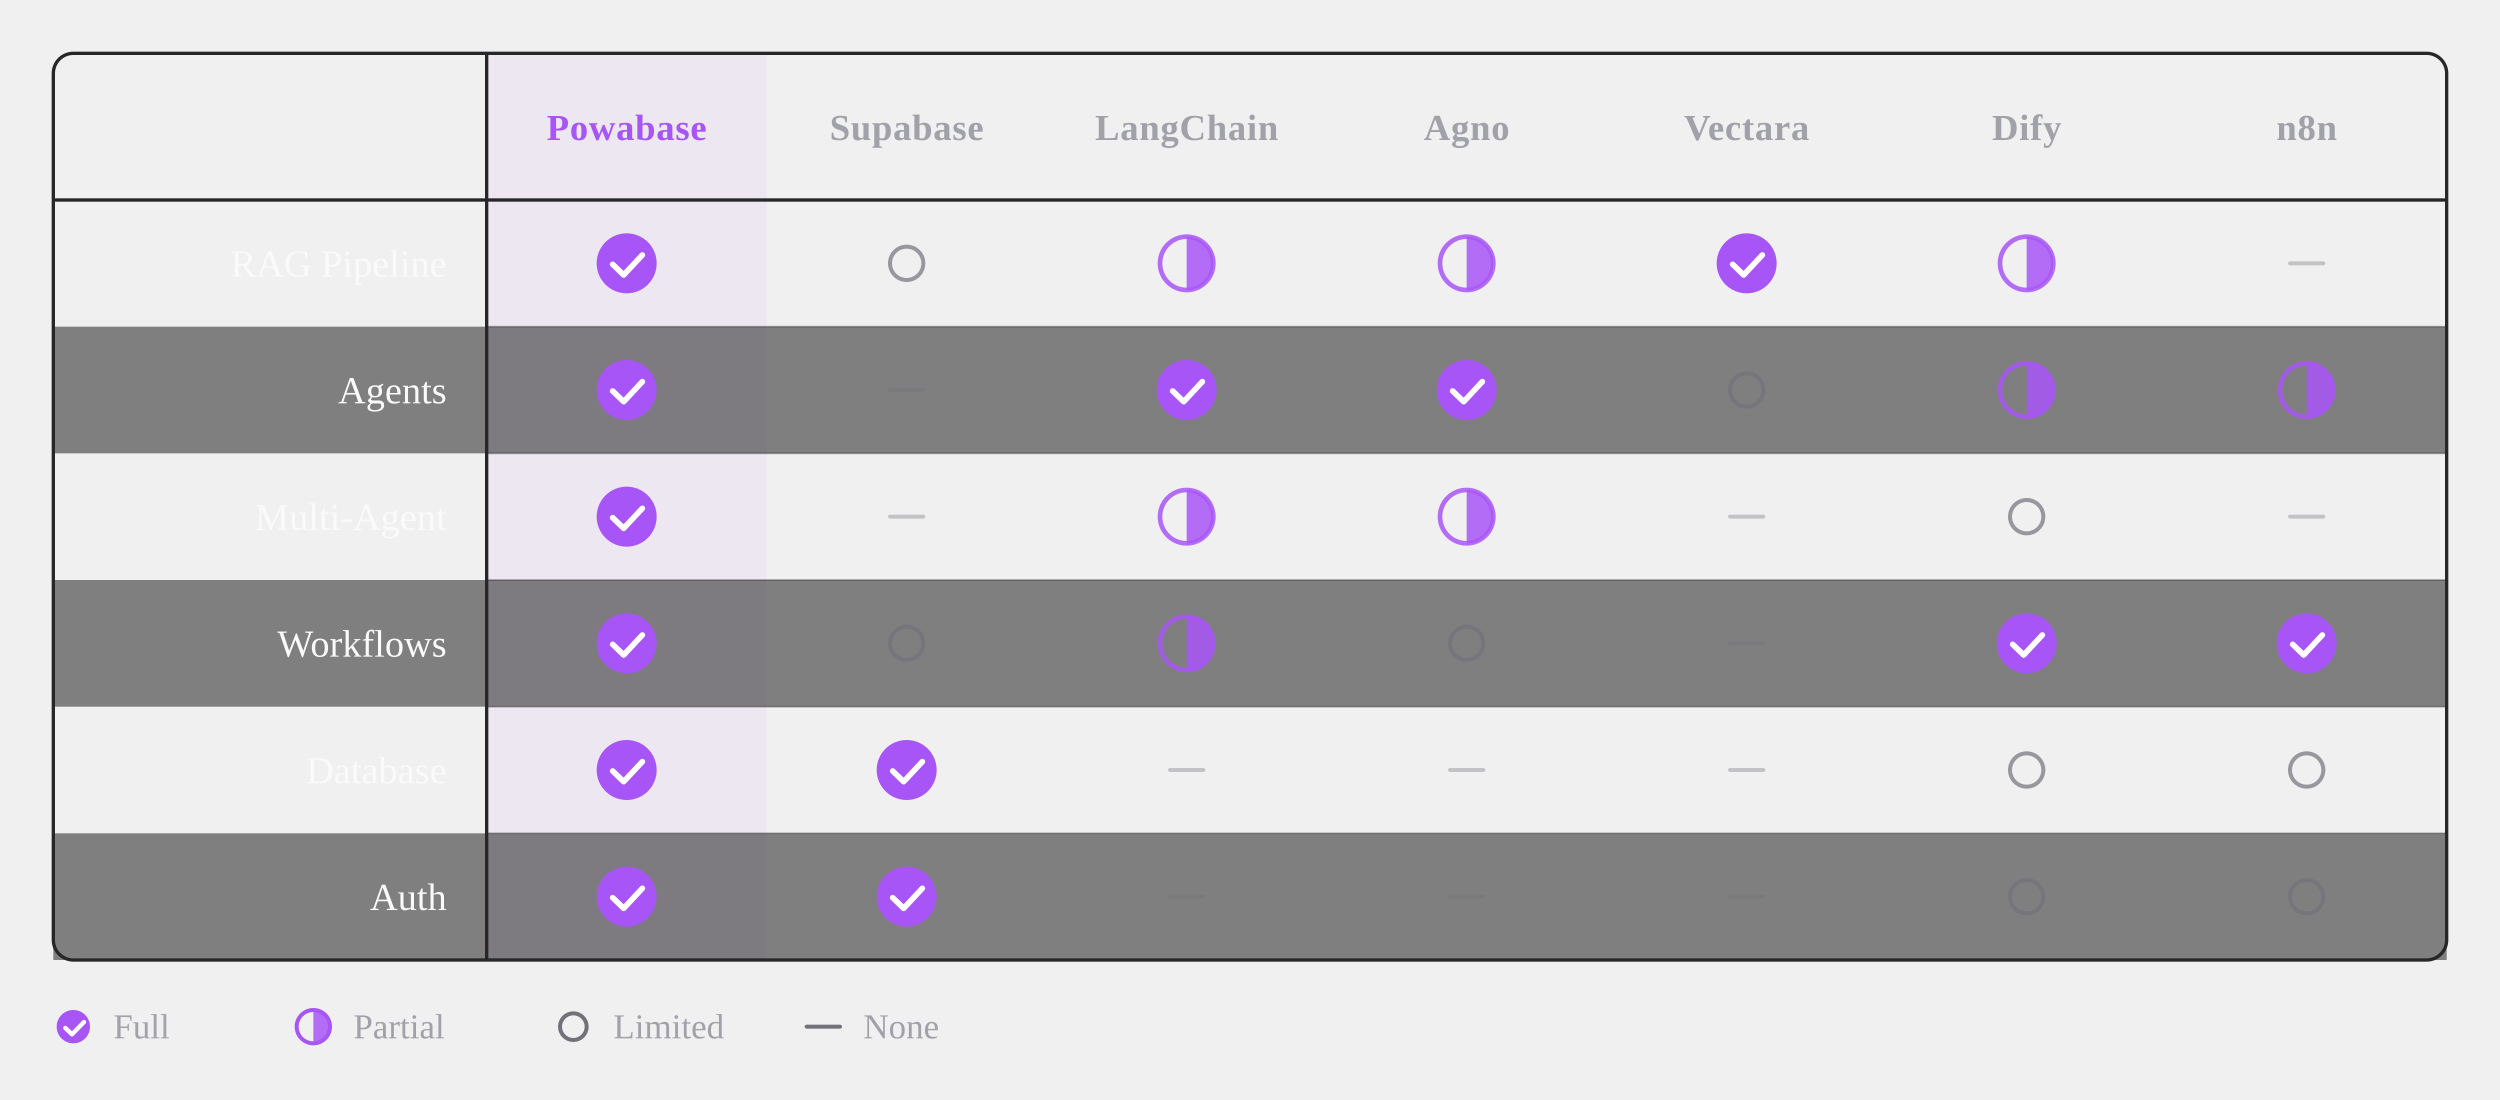
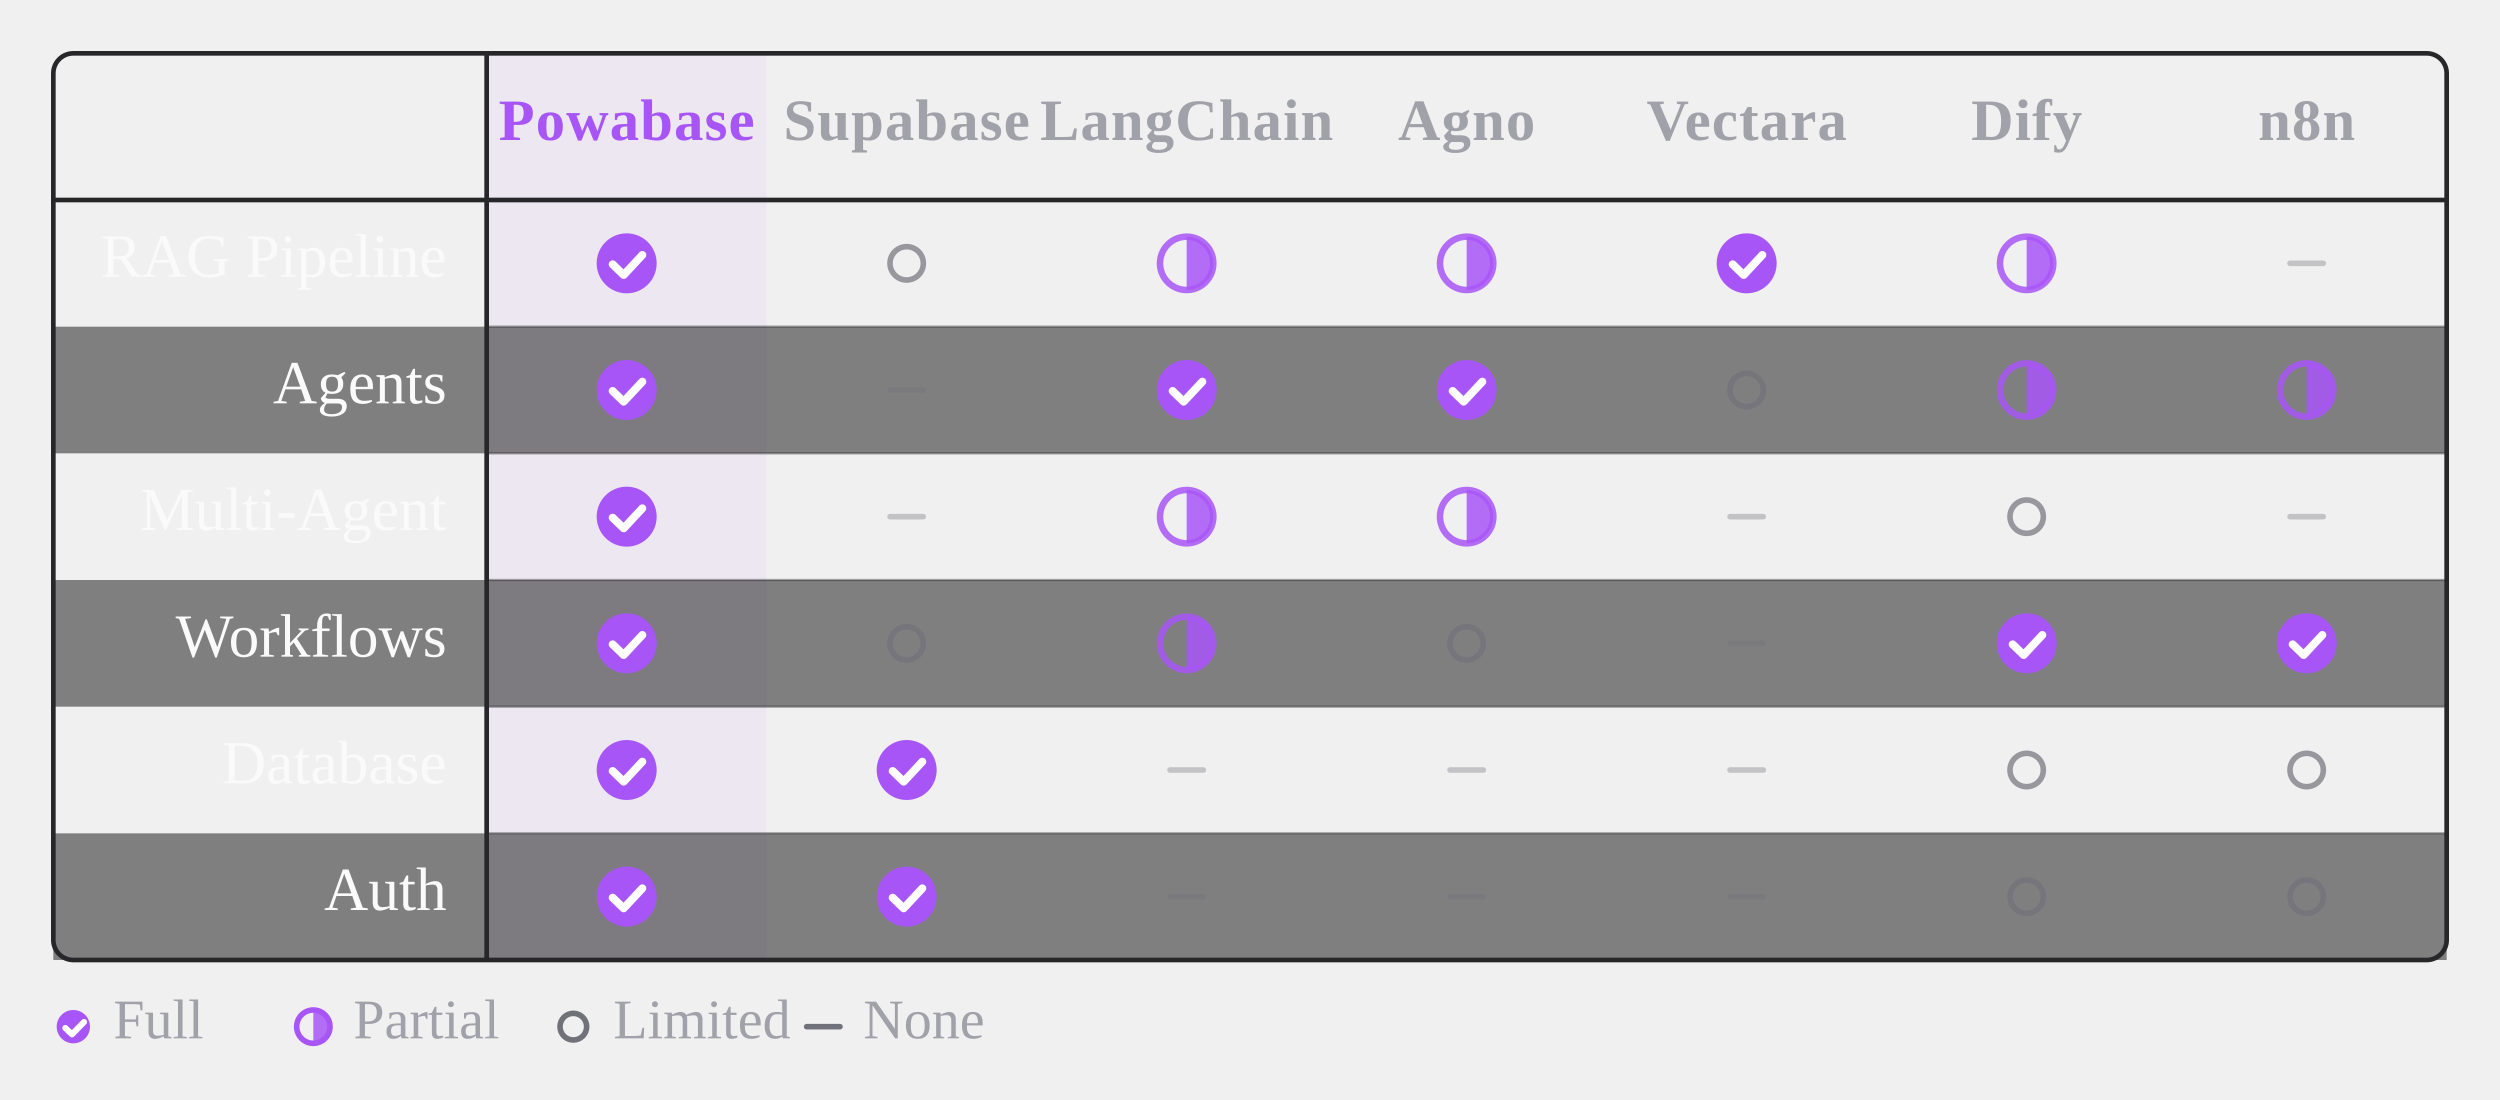
<svg xmlns="http://www.w3.org/2000/svg" viewBox="0 0 750 330" width="750" height="330" role="img" aria-label="Feature coverage table comparing Powabase with Supabase, LangChain, Agno, Vectara, Dify, and n8n">
  <rect x="146" y="16" width="84" height="272" fill="#A855F7" fill-opacity="0.06" />
  <rect x="16" y="98" width="718" height="38" fill="#0E0E10" fill-opacity="0.5" />
  <rect x="16" y="174" width="718" height="38" fill="#0E0E10" fill-opacity="0.5" />
  <rect x="16" y="250" width="718" height="38" fill="#0E0E10" fill-opacity="0.5" />
-   <text x="188" y="42" text-anchor="middle" fill="#A855F7" font-size="11" font-weight="700" letter-spacing="0.02em">Powabase</text>
-   <text x="272" y="42" text-anchor="middle" fill="#A1A1AA" font-size="11" font-weight="600" letter-spacing="0.02em">Supabase</text>
-   <text x="356" y="42" text-anchor="middle" fill="#A1A1AA" font-size="11" font-weight="600" letter-spacing="0.02em">LangChain</text>
-   <text x="440" y="42" text-anchor="middle" fill="#A1A1AA" font-size="11" font-weight="600" letter-spacing="0.02em">Agno</text>
-   <text x="524" y="42" text-anchor="middle" fill="#A1A1AA" font-size="11" font-weight="600" letter-spacing="0.02em">Vectara</text>
-   <text x="608" y="42" text-anchor="middle" fill="#A1A1AA" font-size="11" font-weight="600" letter-spacing="0.02em">Dify</text>
-   <text x="692" y="42" text-anchor="middle" fill="#A1A1AA" font-size="11" font-weight="600" letter-spacing="0.02em">n8n</text>
-   <line x1="16" y1="60" x2="734" y2="60" stroke="#27272A" stroke-width="1" />
-   <line x1="146" y1="16" x2="146" y2="288" stroke="#27272A" stroke-width="1" />
-   <text x="134" y="83" text-anchor="end" fill="#FAFAFA" font-size="11.5" font-weight="500">RAG Pipeline</text>
-   <text x="134" y="121" text-anchor="end" fill="#FAFAFA" font-size="11.5" font-weight="500">Agents</text>
-   <text x="134" y="159" text-anchor="end" fill="#FAFAFA" font-size="11.5" font-weight="500">Multi-Agent</text>
-   <text x="134" y="197" text-anchor="end" fill="#FAFAFA" font-size="11.5" font-weight="500">Workflows</text>
-   <text x="134" y="235" text-anchor="end" fill="#FAFAFA" font-size="11.5" font-weight="500">Database</text>
-   <text x="134" y="273" text-anchor="end" fill="#FAFAFA" font-size="11.5" font-weight="500">Auth</text>
-   <line x1="146" y1="98" x2="734" y2="98" stroke="#27272A" stroke-opacity="0.4" stroke-width="0.5" />
-   <line x1="146" y1="136" x2="734" y2="136" stroke="#27272A" stroke-opacity="0.4" stroke-width="0.5" />
-   <line x1="146" y1="174" x2="734" y2="174" stroke="#27272A" stroke-opacity="0.4" stroke-width="0.5" />
-   <line x1="146" y1="212" x2="734" y2="212" stroke="#27272A" stroke-opacity="0.4" stroke-width="0.5" />
-   <line x1="146" y1="250" x2="734" y2="250" stroke="#27272A" stroke-opacity="0.4" stroke-width="0.5" />
+   <text x="188" y="42" text-anchor="middle" fill="#A855F7" font-size="17.6" font-weight="700" letter-spacing="0.02em">Powabase</text>
+   <text x="272" y="42" text-anchor="middle" fill="#A1A1AA" font-size="17.6" font-weight="600" letter-spacing="0.02em">Supabase</text>
+   <text x="356" y="42" text-anchor="middle" fill="#A1A1AA" font-size="17.6" font-weight="600" letter-spacing="0.02em">LangChain</text>
+   <text x="440" y="42" text-anchor="middle" fill="#A1A1AA" font-size="17.6" font-weight="600" letter-spacing="0.02em">Agno</text>
+   <text x="524" y="42" text-anchor="middle" fill="#A1A1AA" font-size="17.6" font-weight="600" letter-spacing="0.02em">Vectara</text>
+   <text x="608" y="42" text-anchor="middle" fill="#A1A1AA" font-size="17.6" font-weight="600" letter-spacing="0.02em">Dify</text>
+   <text x="692" y="42" text-anchor="middle" fill="#A1A1AA" font-size="17.6" font-weight="600" letter-spacing="0.02em">n8n</text>
+   <line x1="16" y1="60" x2="734" y2="60" stroke="#27272A" stroke-width="1.4" />
+   <line x1="146" y1="16" x2="146" y2="288" stroke="#27272A" stroke-width="1.4" />
+   <text x="134" y="83" text-anchor="end" fill="#FAFAFA" font-size="18.4" font-weight="500">RAG Pipeline</text>
+   <text x="134" y="121" text-anchor="end" fill="#FAFAFA" font-size="18.4" font-weight="500">Agents</text>
+   <text x="134" y="159" text-anchor="end" fill="#FAFAFA" font-size="18.4" font-weight="500">Multi-Agent</text>
+   <text x="134" y="197" text-anchor="end" fill="#FAFAFA" font-size="18.4" font-weight="500">Workflows</text>
+   <text x="134" y="235" text-anchor="end" fill="#FAFAFA" font-size="18.4" font-weight="500">Database</text>
+   <text x="134" y="273" text-anchor="end" fill="#FAFAFA" font-size="18.4" font-weight="500">Auth</text>
+   <line x1="146" y1="98" x2="734" y2="98" stroke="#27272A" stroke-opacity="0.4" stroke-width="0.7" />
+   <line x1="146" y1="136" x2="734" y2="136" stroke="#27272A" stroke-opacity="0.4" stroke-width="0.7" />
+   <line x1="146" y1="174" x2="734" y2="174" stroke="#27272A" stroke-opacity="0.4" stroke-width="0.7" />
+   <line x1="146" y1="212" x2="734" y2="212" stroke="#27272A" stroke-opacity="0.4" stroke-width="0.7" />
+   <line x1="146" y1="250" x2="734" y2="250" stroke="#27272A" stroke-opacity="0.4" stroke-width="0.7" />
  <circle cx="188" cy="79" r="9" fill="#A855F7" />
-   <path d="M183.8,79.3 l3.3,3.2 l5.6,-6" fill="none" stroke="white" stroke-width="1.7" stroke-linecap="round" stroke-linejoin="round" />
-   <circle cx="272" cy="79" r="5" fill="none" stroke="#71717A" stroke-width="1.2" stroke-opacity="0.7" />
-   <circle cx="356" cy="79" r="8" fill="none" stroke="#A855F7" stroke-width="1.4" stroke-opacity="0.85" />
+   <path d="M183.8,79.3 l3.3,3.2 l5.6,-6" fill="none" stroke="white" stroke-width="2.38" stroke-linecap="round" stroke-linejoin="round" />
+   <circle cx="272" cy="79" r="5" fill="none" stroke="#71717A" stroke-width="1.68" stroke-opacity="0.7" />
+   <circle cx="356" cy="79" r="8" fill="none" stroke="#A855F7" stroke-width="1.96" stroke-opacity="0.85" />
  <path d="M356,71 a8,8 0 0 1 0,16 z" fill="#A855F7" fill-opacity="0.85" />
-   <circle cx="440" cy="79" r="8" fill="none" stroke="#A855F7" stroke-width="1.4" stroke-opacity="0.85" />
+   <circle cx="440" cy="79" r="8" fill="none" stroke="#A855F7" stroke-width="1.96" stroke-opacity="0.85" />
  <path d="M440,71 a8,8 0 0 1 0,16 z" fill="#A855F7" fill-opacity="0.85" />
  <circle cx="524" cy="79" r="9" fill="#A855F7" />
-   <path d="M519.8,79.3 l3.3,3.2 l5.6,-6" fill="none" stroke="white" stroke-width="1.7" stroke-linecap="round" stroke-linejoin="round" />
-   <circle cx="608" cy="79" r="8" fill="none" stroke="#A855F7" stroke-width="1.4" stroke-opacity="0.85" />
+   <path d="M519.8,79.3 l3.3,3.2 l5.6,-6" fill="none" stroke="white" stroke-width="2.38" stroke-linecap="round" stroke-linejoin="round" />
+   <circle cx="608" cy="79" r="8" fill="none" stroke="#A855F7" stroke-width="1.96" stroke-opacity="0.85" />
  <path d="M608,71 a8,8 0 0 1 0,16 z" fill="#A855F7" fill-opacity="0.85" />
-   <line x1="687" y1="79" x2="697" y2="79" stroke="#71717A" stroke-opacity="0.35" stroke-width="1.2" stroke-linecap="round" />
+   <line x1="687" y1="79" x2="697" y2="79" stroke="#71717A" stroke-opacity="0.35" stroke-width="1.68" stroke-linecap="round" />
  <circle cx="188" cy="117" r="9" fill="#A855F7" />
-   <path d="M183.8,117.3 l3.3,3.2 l5.6,-6" fill="none" stroke="white" stroke-width="1.7" stroke-linecap="round" stroke-linejoin="round" />
-   <line x1="267" y1="117" x2="277" y2="117" stroke="#71717A" stroke-opacity="0.35" stroke-width="1.2" stroke-linecap="round" />
+   <path d="M183.8,117.3 l3.3,3.2 l5.6,-6" fill="none" stroke="white" stroke-width="2.38" stroke-linecap="round" stroke-linejoin="round" />
+   <line x1="267" y1="117" x2="277" y2="117" stroke="#71717A" stroke-opacity="0.35" stroke-width="1.68" stroke-linecap="round" />
  <circle cx="356" cy="117" r="9" fill="#A855F7" />
-   <path d="M351.8,117.3 l3.3,3.2 l5.6,-6" fill="none" stroke="white" stroke-width="1.7" stroke-linecap="round" stroke-linejoin="round" />
+   <path d="M351.8,117.3 l3.3,3.2 l5.6,-6" fill="none" stroke="white" stroke-width="2.38" stroke-linecap="round" stroke-linejoin="round" />
  <circle cx="440" cy="117" r="9" fill="#A855F7" />
-   <path d="M435.8,117.3 l3.3,3.2 l5.6,-6" fill="none" stroke="white" stroke-width="1.7" stroke-linecap="round" stroke-linejoin="round" />
-   <circle cx="524" cy="117" r="5" fill="none" stroke="#71717A" stroke-width="1.2" stroke-opacity="0.7" />
-   <circle cx="608" cy="117" r="8" fill="none" stroke="#A855F7" stroke-width="1.4" stroke-opacity="0.85" />
+   <path d="M435.8,117.3 l3.3,3.2 l5.6,-6" fill="none" stroke="white" stroke-width="2.38" stroke-linecap="round" stroke-linejoin="round" />
+   <circle cx="524" cy="117" r="5" fill="none" stroke="#71717A" stroke-width="1.68" stroke-opacity="0.7" />
+   <circle cx="608" cy="117" r="8" fill="none" stroke="#A855F7" stroke-width="1.96" stroke-opacity="0.85" />
  <path d="M608,109 a8,8 0 0 1 0,16 z" fill="#A855F7" fill-opacity="0.85" />
-   <circle cx="692" cy="117" r="8" fill="none" stroke="#A855F7" stroke-width="1.4" stroke-opacity="0.85" />
+   <circle cx="692" cy="117" r="8" fill="none" stroke="#A855F7" stroke-width="1.96" stroke-opacity="0.85" />
  <path d="M692,109 a8,8 0 0 1 0,16 z" fill="#A855F7" fill-opacity="0.85" />
  <circle cx="188" cy="155" r="9" fill="#A855F7" />
-   <path d="M183.8,155.3 l3.3,3.2 l5.6,-6" fill="none" stroke="white" stroke-width="1.7" stroke-linecap="round" stroke-linejoin="round" />
-   <line x1="267" y1="155" x2="277" y2="155" stroke="#71717A" stroke-opacity="0.35" stroke-width="1.2" stroke-linecap="round" />
-   <circle cx="356" cy="155" r="8" fill="none" stroke="#A855F7" stroke-width="1.4" stroke-opacity="0.85" />
+   <path d="M183.8,155.3 l3.3,3.2 l5.6,-6" fill="none" stroke="white" stroke-width="2.38" stroke-linecap="round" stroke-linejoin="round" />
+   <line x1="267" y1="155" x2="277" y2="155" stroke="#71717A" stroke-opacity="0.35" stroke-width="1.68" stroke-linecap="round" />
+   <circle cx="356" cy="155" r="8" fill="none" stroke="#A855F7" stroke-width="1.96" stroke-opacity="0.85" />
  <path d="M356,147 a8,8 0 0 1 0,16 z" fill="#A855F7" fill-opacity="0.85" />
-   <circle cx="440" cy="155" r="8" fill="none" stroke="#A855F7" stroke-width="1.4" stroke-opacity="0.85" />
+   <circle cx="440" cy="155" r="8" fill="none" stroke="#A855F7" stroke-width="1.96" stroke-opacity="0.85" />
  <path d="M440,147 a8,8 0 0 1 0,16 z" fill="#A855F7" fill-opacity="0.85" />
-   <line x1="519" y1="155" x2="529" y2="155" stroke="#71717A" stroke-opacity="0.35" stroke-width="1.2" stroke-linecap="round" />
-   <circle cx="608" cy="155" r="5" fill="none" stroke="#71717A" stroke-width="1.2" stroke-opacity="0.7" />
-   <line x1="687" y1="155" x2="697" y2="155" stroke="#71717A" stroke-opacity="0.35" stroke-width="1.2" stroke-linecap="round" />
+   <line x1="519" y1="155" x2="529" y2="155" stroke="#71717A" stroke-opacity="0.35" stroke-width="1.68" stroke-linecap="round" />
+   <circle cx="608" cy="155" r="5" fill="none" stroke="#71717A" stroke-width="1.68" stroke-opacity="0.7" />
+   <line x1="687" y1="155" x2="697" y2="155" stroke="#71717A" stroke-opacity="0.35" stroke-width="1.68" stroke-linecap="round" />
  <circle cx="188" cy="193" r="9" fill="#A855F7" />
-   <path d="M183.8,193.3 l3.3,3.2 l5.6,-6" fill="none" stroke="white" stroke-width="1.7" stroke-linecap="round" stroke-linejoin="round" />
-   <circle cx="272" cy="193" r="5" fill="none" stroke="#71717A" stroke-width="1.2" stroke-opacity="0.7" />
-   <circle cx="356" cy="193" r="8" fill="none" stroke="#A855F7" stroke-width="1.4" stroke-opacity="0.85" />
+   <path d="M183.8,193.3 l3.3,3.2 l5.6,-6" fill="none" stroke="white" stroke-width="2.38" stroke-linecap="round" stroke-linejoin="round" />
+   <circle cx="272" cy="193" r="5" fill="none" stroke="#71717A" stroke-width="1.68" stroke-opacity="0.7" />
+   <circle cx="356" cy="193" r="8" fill="none" stroke="#A855F7" stroke-width="1.96" stroke-opacity="0.85" />
  <path d="M356,185 a8,8 0 0 1 0,16 z" fill="#A855F7" fill-opacity="0.85" />
-   <circle cx="440" cy="193" r="5" fill="none" stroke="#71717A" stroke-width="1.2" stroke-opacity="0.7" />
-   <line x1="519" y1="193" x2="529" y2="193" stroke="#71717A" stroke-opacity="0.35" stroke-width="1.2" stroke-linecap="round" />
+   <circle cx="440" cy="193" r="5" fill="none" stroke="#71717A" stroke-width="1.68" stroke-opacity="0.7" />
+   <line x1="519" y1="193" x2="529" y2="193" stroke="#71717A" stroke-opacity="0.35" stroke-width="1.68" stroke-linecap="round" />
  <circle cx="608" cy="193" r="9" fill="#A855F7" />
-   <path d="M603.8,193.3 l3.3,3.2 l5.6,-6" fill="none" stroke="white" stroke-width="1.7" stroke-linecap="round" stroke-linejoin="round" />
+   <path d="M603.8,193.3 l3.3,3.2 l5.6,-6" fill="none" stroke="white" stroke-width="2.38" stroke-linecap="round" stroke-linejoin="round" />
  <circle cx="692" cy="193" r="9" fill="#A855F7" />
-   <path d="M687.8,193.3 l3.3,3.2 l5.6,-6" fill="none" stroke="white" stroke-width="1.7" stroke-linecap="round" stroke-linejoin="round" />
+   <path d="M687.8,193.3 l3.3,3.2 l5.6,-6" fill="none" stroke="white" stroke-width="2.38" stroke-linecap="round" stroke-linejoin="round" />
  <circle cx="188" cy="231" r="9" fill="#A855F7" />
-   <path d="M183.8,231.3 l3.3,3.2 l5.6,-6" fill="none" stroke="white" stroke-width="1.7" stroke-linecap="round" stroke-linejoin="round" />
+   <path d="M183.8,231.3 l3.3,3.2 l5.6,-6" fill="none" stroke="white" stroke-width="2.38" stroke-linecap="round" stroke-linejoin="round" />
  <circle cx="272" cy="231" r="9" fill="#A855F7" />
-   <path d="M267.8,231.3 l3.3,3.2 l5.6,-6" fill="none" stroke="white" stroke-width="1.7" stroke-linecap="round" stroke-linejoin="round" />
-   <line x1="351" y1="231" x2="361" y2="231" stroke="#71717A" stroke-opacity="0.35" stroke-width="1.2" stroke-linecap="round" />
-   <line x1="435" y1="231" x2="445" y2="231" stroke="#71717A" stroke-opacity="0.35" stroke-width="1.2" stroke-linecap="round" />
-   <line x1="519" y1="231" x2="529" y2="231" stroke="#71717A" stroke-opacity="0.35" stroke-width="1.2" stroke-linecap="round" />
-   <circle cx="608" cy="231" r="5" fill="none" stroke="#71717A" stroke-width="1.2" stroke-opacity="0.7" />
-   <circle cx="692" cy="231" r="5" fill="none" stroke="#71717A" stroke-width="1.2" stroke-opacity="0.7" />
+   <path d="M267.8,231.3 l3.3,3.2 l5.6,-6" fill="none" stroke="white" stroke-width="2.38" stroke-linecap="round" stroke-linejoin="round" />
+   <line x1="351" y1="231" x2="361" y2="231" stroke="#71717A" stroke-opacity="0.35" stroke-width="1.68" stroke-linecap="round" />
+   <line x1="435" y1="231" x2="445" y2="231" stroke="#71717A" stroke-opacity="0.35" stroke-width="1.68" stroke-linecap="round" />
+   <line x1="519" y1="231" x2="529" y2="231" stroke="#71717A" stroke-opacity="0.35" stroke-width="1.68" stroke-linecap="round" />
+   <circle cx="608" cy="231" r="5" fill="none" stroke="#71717A" stroke-width="1.68" stroke-opacity="0.7" />
+   <circle cx="692" cy="231" r="5" fill="none" stroke="#71717A" stroke-width="1.68" stroke-opacity="0.7" />
  <circle cx="188" cy="269" r="9" fill="#A855F7" />
-   <path d="M183.8,269.3 l3.3,3.2 l5.6,-6" fill="none" stroke="white" stroke-width="1.7" stroke-linecap="round" stroke-linejoin="round" />
+   <path d="M183.8,269.3 l3.3,3.2 l5.6,-6" fill="none" stroke="white" stroke-width="2.38" stroke-linecap="round" stroke-linejoin="round" />
  <circle cx="272" cy="269" r="9" fill="#A855F7" />
-   <path d="M267.8,269.3 l3.3,3.2 l5.6,-6" fill="none" stroke="white" stroke-width="1.7" stroke-linecap="round" stroke-linejoin="round" />
-   <line x1="351" y1="269" x2="361" y2="269" stroke="#71717A" stroke-opacity="0.35" stroke-width="1.2" stroke-linecap="round" />
-   <line x1="435" y1="269" x2="445" y2="269" stroke="#71717A" stroke-opacity="0.35" stroke-width="1.2" stroke-linecap="round" />
-   <line x1="519" y1="269" x2="529" y2="269" stroke="#71717A" stroke-opacity="0.35" stroke-width="1.2" stroke-linecap="round" />
-   <circle cx="608" cy="269" r="5" fill="none" stroke="#71717A" stroke-width="1.2" stroke-opacity="0.7" />
-   <circle cx="692" cy="269" r="5" fill="none" stroke="#71717A" stroke-width="1.2" stroke-opacity="0.7" />
-   <rect x="16" y="16" width="718" height="272" fill="none" stroke="#27272A" stroke-width="1" rx="6" />
+   <path d="M267.8,269.3 l3.3,3.2 l5.6,-6" fill="none" stroke="white" stroke-width="2.38" stroke-linecap="round" stroke-linejoin="round" />
+   <line x1="351" y1="269" x2="361" y2="269" stroke="#71717A" stroke-opacity="0.35" stroke-width="1.68" stroke-linecap="round" />
+   <line x1="435" y1="269" x2="445" y2="269" stroke="#71717A" stroke-opacity="0.35" stroke-width="1.68" stroke-linecap="round" />
+   <line x1="519" y1="269" x2="529" y2="269" stroke="#71717A" stroke-opacity="0.35" stroke-width="1.68" stroke-linecap="round" />
+   <circle cx="608" cy="269" r="5" fill="none" stroke="#71717A" stroke-width="1.68" stroke-opacity="0.7" />
+   <circle cx="692" cy="269" r="5" fill="none" stroke="#71717A" stroke-width="1.68" stroke-opacity="0.7" />
+   <rect x="16" y="16" width="718" height="272" fill="none" stroke="#27272A" stroke-width="1.4" rx="6" />
  <circle cx="22" cy="308" r="5" fill="#A855F7" />
-   <path d="M19.6,308.4 l2.0,1.9 l3.6,-3.7" fill="none" stroke="white" stroke-width="1.3" stroke-linecap="round" stroke-linejoin="round" />
-   <text x="34" y="311.5" fill="#A1A1AA" font-size="10.5">Full</text>
-   <circle cx="94" cy="308" r="5" fill="none" stroke="#A855F7" stroke-width="1.2" />
+   <path d="M19.6,308.4 l2.0,1.9 l3.6,-3.7" fill="none" stroke="white" stroke-width="1.82" stroke-linecap="round" stroke-linejoin="round" />
+   <text x="34" y="311.5" fill="#A1A1AA" font-size="16.8">Full</text>
+   <circle cx="94" cy="308" r="5" fill="none" stroke="#A855F7" stroke-width="1.68" />
  <path d="M94,303 a5,5 0 0 1 0,10 z" fill="#A855F7" fill-opacity="0.85" />
-   <text x="106" y="311.5" fill="#A1A1AA" font-size="10.5">Partial</text>
-   <circle cx="172" cy="308" r="4" fill="none" stroke="#71717A" stroke-width="1.2" />
-   <text x="184" y="311.5" fill="#A1A1AA" font-size="10.5">Limited</text>
-   <line x1="242" y1="308" x2="252" y2="308" stroke="#71717A" stroke-width="1.2" stroke-linecap="round" />
-   <text x="259" y="311.5" fill="#A1A1AA" font-size="10.5">None</text>
+   <text x="106" y="311.5" fill="#A1A1AA" font-size="16.8">Partial</text>
+   <circle cx="172" cy="308" r="4" fill="none" stroke="#71717A" stroke-width="1.68" />
+   <text x="184" y="311.5" fill="#A1A1AA" font-size="16.8">Limited</text>
+   <line x1="242" y1="308" x2="252" y2="308" stroke="#71717A" stroke-width="1.68" stroke-linecap="round" />
+   <text x="259" y="311.5" fill="#A1A1AA" font-size="16.8">None</text>
</svg>
